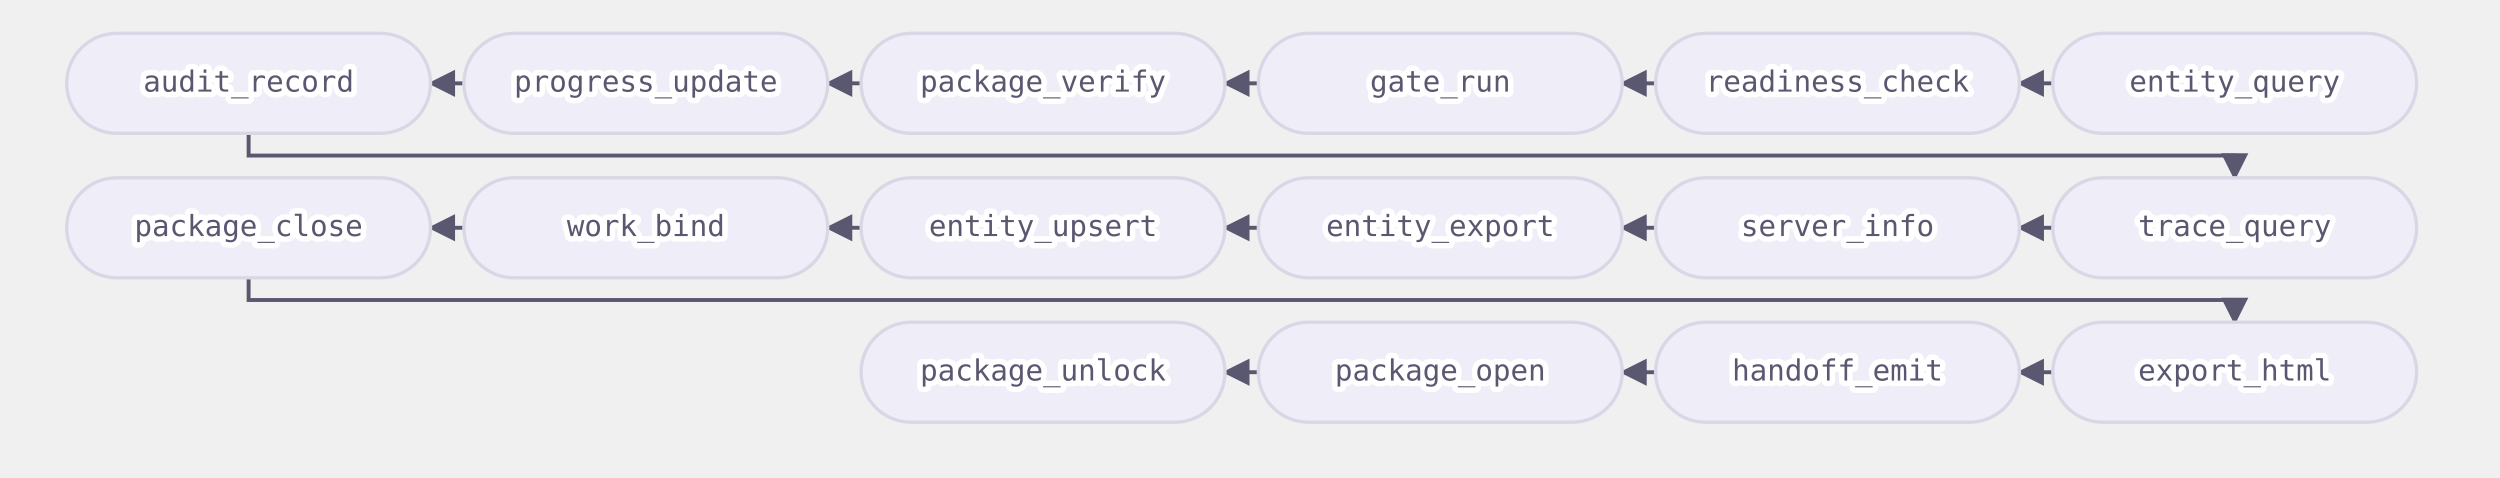
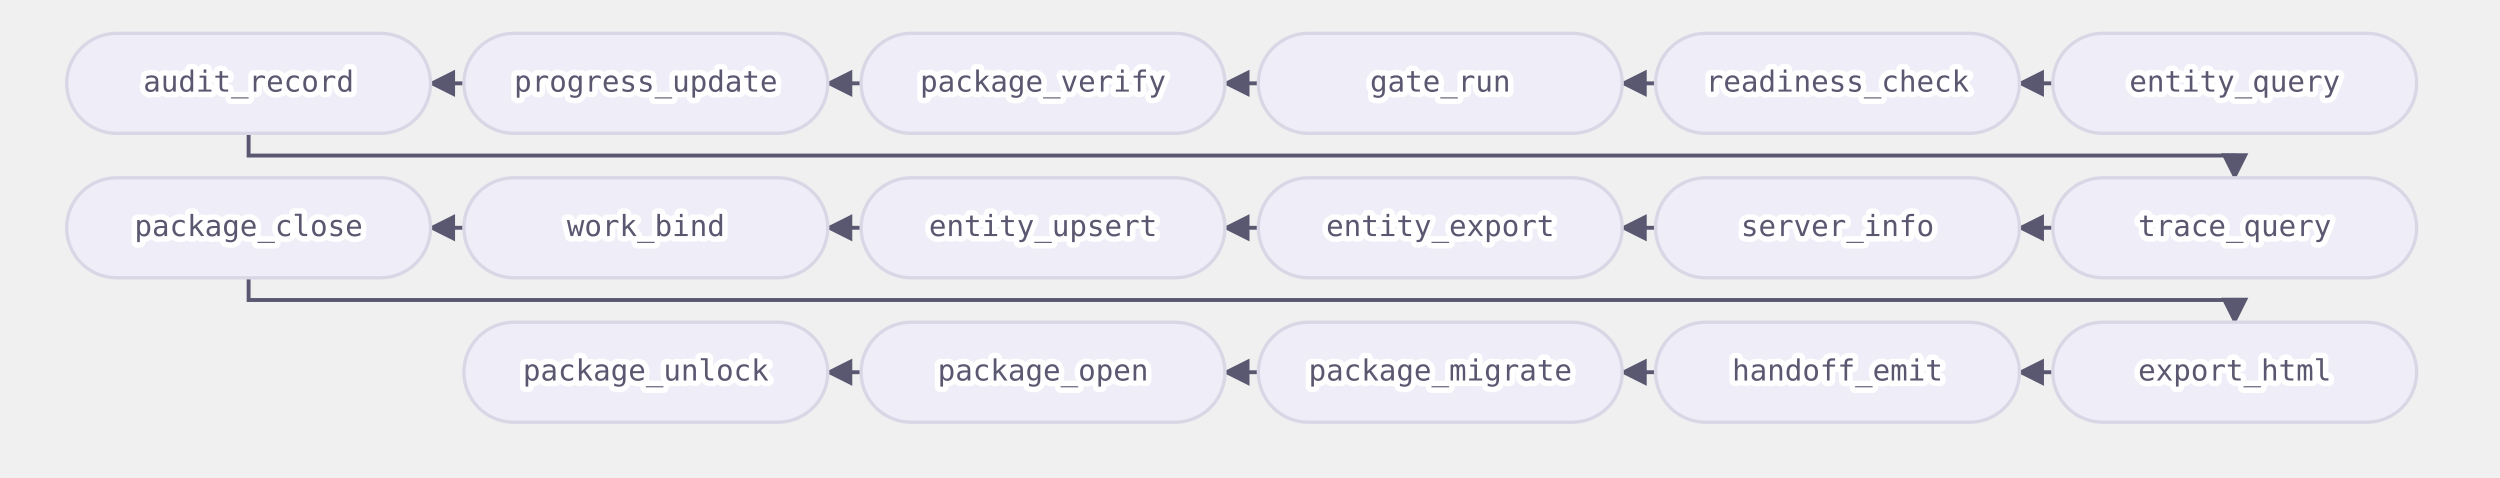
<svg xmlns="http://www.w3.org/2000/svg" class="dia" lang="ar" viewBox="0 0 900 172" width="900" height="172" role="img" aria-label="الأدوات التي يسمّيها نص المهارة، بترتيب أول ذكر، وSTOP حيث يعلّم النص توقّف مراسم بخط عريض.">
  <style>svg{font-family:"Noto Naskh Arabic", "Segoe UI", Tahoma, serif;color:#1b1a24;direction:rtl}text{fill:currentColor}.box{fill:#efedf7;stroke:#d9d6e6;stroke-width:1.2}.box.acc{fill:#ebe7fb;stroke:#5b3fd6}.box.good{fill:#e0efe6;stroke:#1f8a4c}.box.bad{fill:#f8e7e7;stroke:#c23b36}.box.warn{fill:#f3ebdd;stroke:#a8700f}.box.frame{fill:none;stroke:#d9d6e6;stroke-dasharray:5 4}.frame .lbl{fill:#5a5770}.edge{fill:none;stroke:#5a5770;stroke-width:1.4}.edge.acc{stroke:#5b3fd6;stroke-width:1.8}.edge.loop{stroke-dasharray:4 3}.lbl{font-size:12px}.lbl.small{font-size:10.5px;fill:#5a5770;paint-order:stroke fill;stroke:#ffffff;stroke-width:4px;stroke-linejoin:round}.lbl.strong{font-weight:600;font-size:13px}.num{font-family:Consolas, Menlo, monospace;font-size:11px;direction:ltr;unicode-bidi:isolate}.arrow{fill:#5a5770}.arrow.acc{fill:#5b3fd6}</style>
  <defs>
    <marker id="ar-skill-package-writes-ar" viewBox="0 0 10 10" refX="9" refY="5" markerWidth="7" markerHeight="7" orient="auto-start-reverse">
      <path d="M0 0L10 5L0 10z" class="arrow" />
    </marker>
    <marker id="ara-skill-package-writes-ar" viewBox="0 0 10 10" refX="9" refY="5" markerWidth="7" markerHeight="7" orient="auto-start-reverse">
      <path d="M0 0L10 5L0 10z" class="arrow acc" />
    </marker>
  </defs>
  <path class="edge  draw" marker-end="url(#ar-skill-package-writes-ar)" d="M739.0 30.0 L727.0 30.0" />
  <path class="edge  draw" marker-end="url(#ar-skill-package-writes-ar)" d="M596.0 30.0 L584.0 30.0" />
  <path class="edge  draw" marker-end="url(#ar-skill-package-writes-ar)" d="M453.0 30.0 L441.0 30.0" />
  <path class="edge  draw" marker-end="url(#ar-skill-package-writes-ar)" d="M310.0 30.0 L298.0 30.0" />
  <path class="edge  draw" marker-end="url(#ar-skill-package-writes-ar)" d="M167.0 30.0 L155.0 30.0" />
  <path class="edge  draw" marker-end="url(#ar-skill-package-writes-ar)" d="M89.5 48.0 L89.5 56.0 L804.5 56.0 L804.5 64.0" />
  <path class="edge  draw" marker-end="url(#ar-skill-package-writes-ar)" d="M739.0 82.0 L727.0 82.0" />
  <path class="edge  draw" marker-end="url(#ar-skill-package-writes-ar)" d="M596.0 82.0 L584.0 82.0" />
  <path class="edge  draw" marker-end="url(#ar-skill-package-writes-ar)" d="M453.0 82.0 L441.0 82.0" />
  <path class="edge  draw" marker-end="url(#ar-skill-package-writes-ar)" d="M310.0 82.0 L298.0 82.0" />
  <path class="edge  draw" marker-end="url(#ar-skill-package-writes-ar)" d="M167.0 82.0 L155.0 82.0" />
  <path class="edge  draw" marker-end="url(#ar-skill-package-writes-ar)" d="M89.5 100.0 L89.5 108.0 L804.5 108.0 L804.5 116.0" />
  <path class="edge  draw" marker-end="url(#ar-skill-package-writes-ar)" d="M739.0 134.0 L727.0 134.0" />
  <path class="edge  draw" marker-end="url(#ar-skill-package-writes-ar)" d="M596.0 134.0 L584.0 134.0" />
  <path class="edge  draw" marker-end="url(#ar-skill-package-writes-ar)" d="M453.0 134.0 L441.0 134.0" />
+   <path class="edge  draw" marker-end="url(#ar-skill-package-writes-ar)" d="M310.0 134.0 L298.0 134.0" />
  <g data-key="t0">
    <rect class="box pill" x="739.0" y="12" width="131" height="36" rx="18.0" />
    <text class="lbl num small" x="804.5" y="30.0" text-anchor="middle" dominant-baseline="middle" style="direction:ltr;unicode-bidi:isolate">⁦entity_query⁩</text>
  </g>
  <g data-key="t1">
    <rect class="box pill" x="596.0" y="12" width="131" height="36" rx="18.0" />
    <text class="lbl num small" x="661.5" y="30.0" text-anchor="middle" dominant-baseline="middle" style="direction:ltr;unicode-bidi:isolate">⁦readiness_check⁩</text>
  </g>
  <g data-key="t2">
    <rect class="box pill" x="453.0" y="12" width="131" height="36" rx="18.0" />
    <text class="lbl num small" x="518.5" y="30.0" text-anchor="middle" dominant-baseline="middle" style="direction:ltr;unicode-bidi:isolate">⁦gate_run⁩</text>
  </g>
  <g data-key="t3">
    <rect class="box pill" x="310.0" y="12" width="131" height="36" rx="18.0" />
    <text class="lbl num small" x="375.5" y="30.0" text-anchor="middle" dominant-baseline="middle" style="direction:ltr;unicode-bidi:isolate">⁦package_verify⁩</text>
  </g>
  <g data-key="t4">
    <rect class="box pill" x="167.0" y="12" width="131" height="36" rx="18.0" />
    <text class="lbl num small" x="232.5" y="30.0" text-anchor="middle" dominant-baseline="middle" style="direction:ltr;unicode-bidi:isolate">⁦progress_update⁩</text>
  </g>
  <g data-key="t5">
    <rect class="box pill" x="24.0" y="12" width="131" height="36" rx="18.0" />
    <text class="lbl num small" x="89.5" y="30.0" text-anchor="middle" dominant-baseline="middle" style="direction:ltr;unicode-bidi:isolate">⁦audit_record⁩</text>
  </g>
  <g data-key="t6">
    <rect class="box pill" x="739.0" y="64" width="131" height="36" rx="18.0" />
    <text class="lbl num small" x="804.5" y="82.0" text-anchor="middle" dominant-baseline="middle" style="direction:ltr;unicode-bidi:isolate">⁦trace_query⁩</text>
  </g>
  <g data-key="t7">
    <rect class="box pill" x="596.0" y="64" width="131" height="36" rx="18.0" />
    <text class="lbl num small" x="661.5" y="82.0" text-anchor="middle" dominant-baseline="middle" style="direction:ltr;unicode-bidi:isolate">⁦server_info⁩</text>
  </g>
  <g data-key="t8">
    <rect class="box pill" x="453.0" y="64" width="131" height="36" rx="18.0" />
    <text class="lbl num small" x="518.5" y="82.0" text-anchor="middle" dominant-baseline="middle" style="direction:ltr;unicode-bidi:isolate">⁦entity_export⁩</text>
  </g>
  <g data-key="t9">
    <rect class="box pill" x="310.0" y="64" width="131" height="36" rx="18.0" />
    <text class="lbl num small" x="375.5" y="82.0" text-anchor="middle" dominant-baseline="middle" style="direction:ltr;unicode-bidi:isolate">⁦entity_upsert⁩</text>
  </g>
  <g data-key="t10">
    <rect class="box pill" x="167.0" y="64" width="131" height="36" rx="18.0" />
    <text class="lbl num small" x="232.5" y="82.0" text-anchor="middle" dominant-baseline="middle" style="direction:ltr;unicode-bidi:isolate">⁦work_bind⁩</text>
  </g>
  <g data-key="t11">
    <rect class="box pill" x="24.0" y="64" width="131" height="36" rx="18.0" />
    <text class="lbl num small" x="89.5" y="82.0" text-anchor="middle" dominant-baseline="middle" style="direction:ltr;unicode-bidi:isolate">⁦package_close⁩</text>
  </g>
  <g data-key="t12">
    <rect class="box pill" x="739.0" y="116" width="131" height="36" rx="18.0" />
    <text class="lbl num small" x="804.5" y="134.0" text-anchor="middle" dominant-baseline="middle" style="direction:ltr;unicode-bidi:isolate">⁦export_html⁩</text>
  </g>
  <g data-key="t13">
    <rect class="box pill" x="596.0" y="116" width="131" height="36" rx="18.0" />
    <text class="lbl num small" x="661.5" y="134.0" text-anchor="middle" dominant-baseline="middle" style="direction:ltr;unicode-bidi:isolate">⁦handoff_emit⁩</text>
  </g>
  <g data-key="t14">
    <rect class="box pill" x="453.0" y="116" width="131" height="36" rx="18.0" />
-     <text class="lbl num small" x="518.5" y="134.0" text-anchor="middle" dominant-baseline="middle" style="direction:ltr;unicode-bidi:isolate">⁦package_open⁩</text>
+     <text class="lbl num small" x="518.5" y="134.0" text-anchor="middle" dominant-baseline="middle" style="direction:ltr;unicode-bidi:isolate">⁦package_migrate⁩</text>
  </g>
  <g data-key="t15">
    <rect class="box pill" x="310.0" y="116" width="131" height="36" rx="18.0" />
-     <text class="lbl num small" x="375.5" y="134.0" text-anchor="middle" dominant-baseline="middle" style="direction:ltr;unicode-bidi:isolate">⁦package_unlock⁩</text>
+     <text class="lbl num small" x="375.5" y="134.0" text-anchor="middle" dominant-baseline="middle" style="direction:ltr;unicode-bidi:isolate">⁦package_open⁩</text>
+   </g>
+   <g data-key="t16">
+     <rect class="box pill" x="167.0" y="116" width="131" height="36" rx="18.0" />
+     <text class="lbl num small" x="232.5" y="134.0" text-anchor="middle" dominant-baseline="middle" style="direction:ltr;unicode-bidi:isolate">⁦package_unlock⁩</text>
  </g>
</svg>
